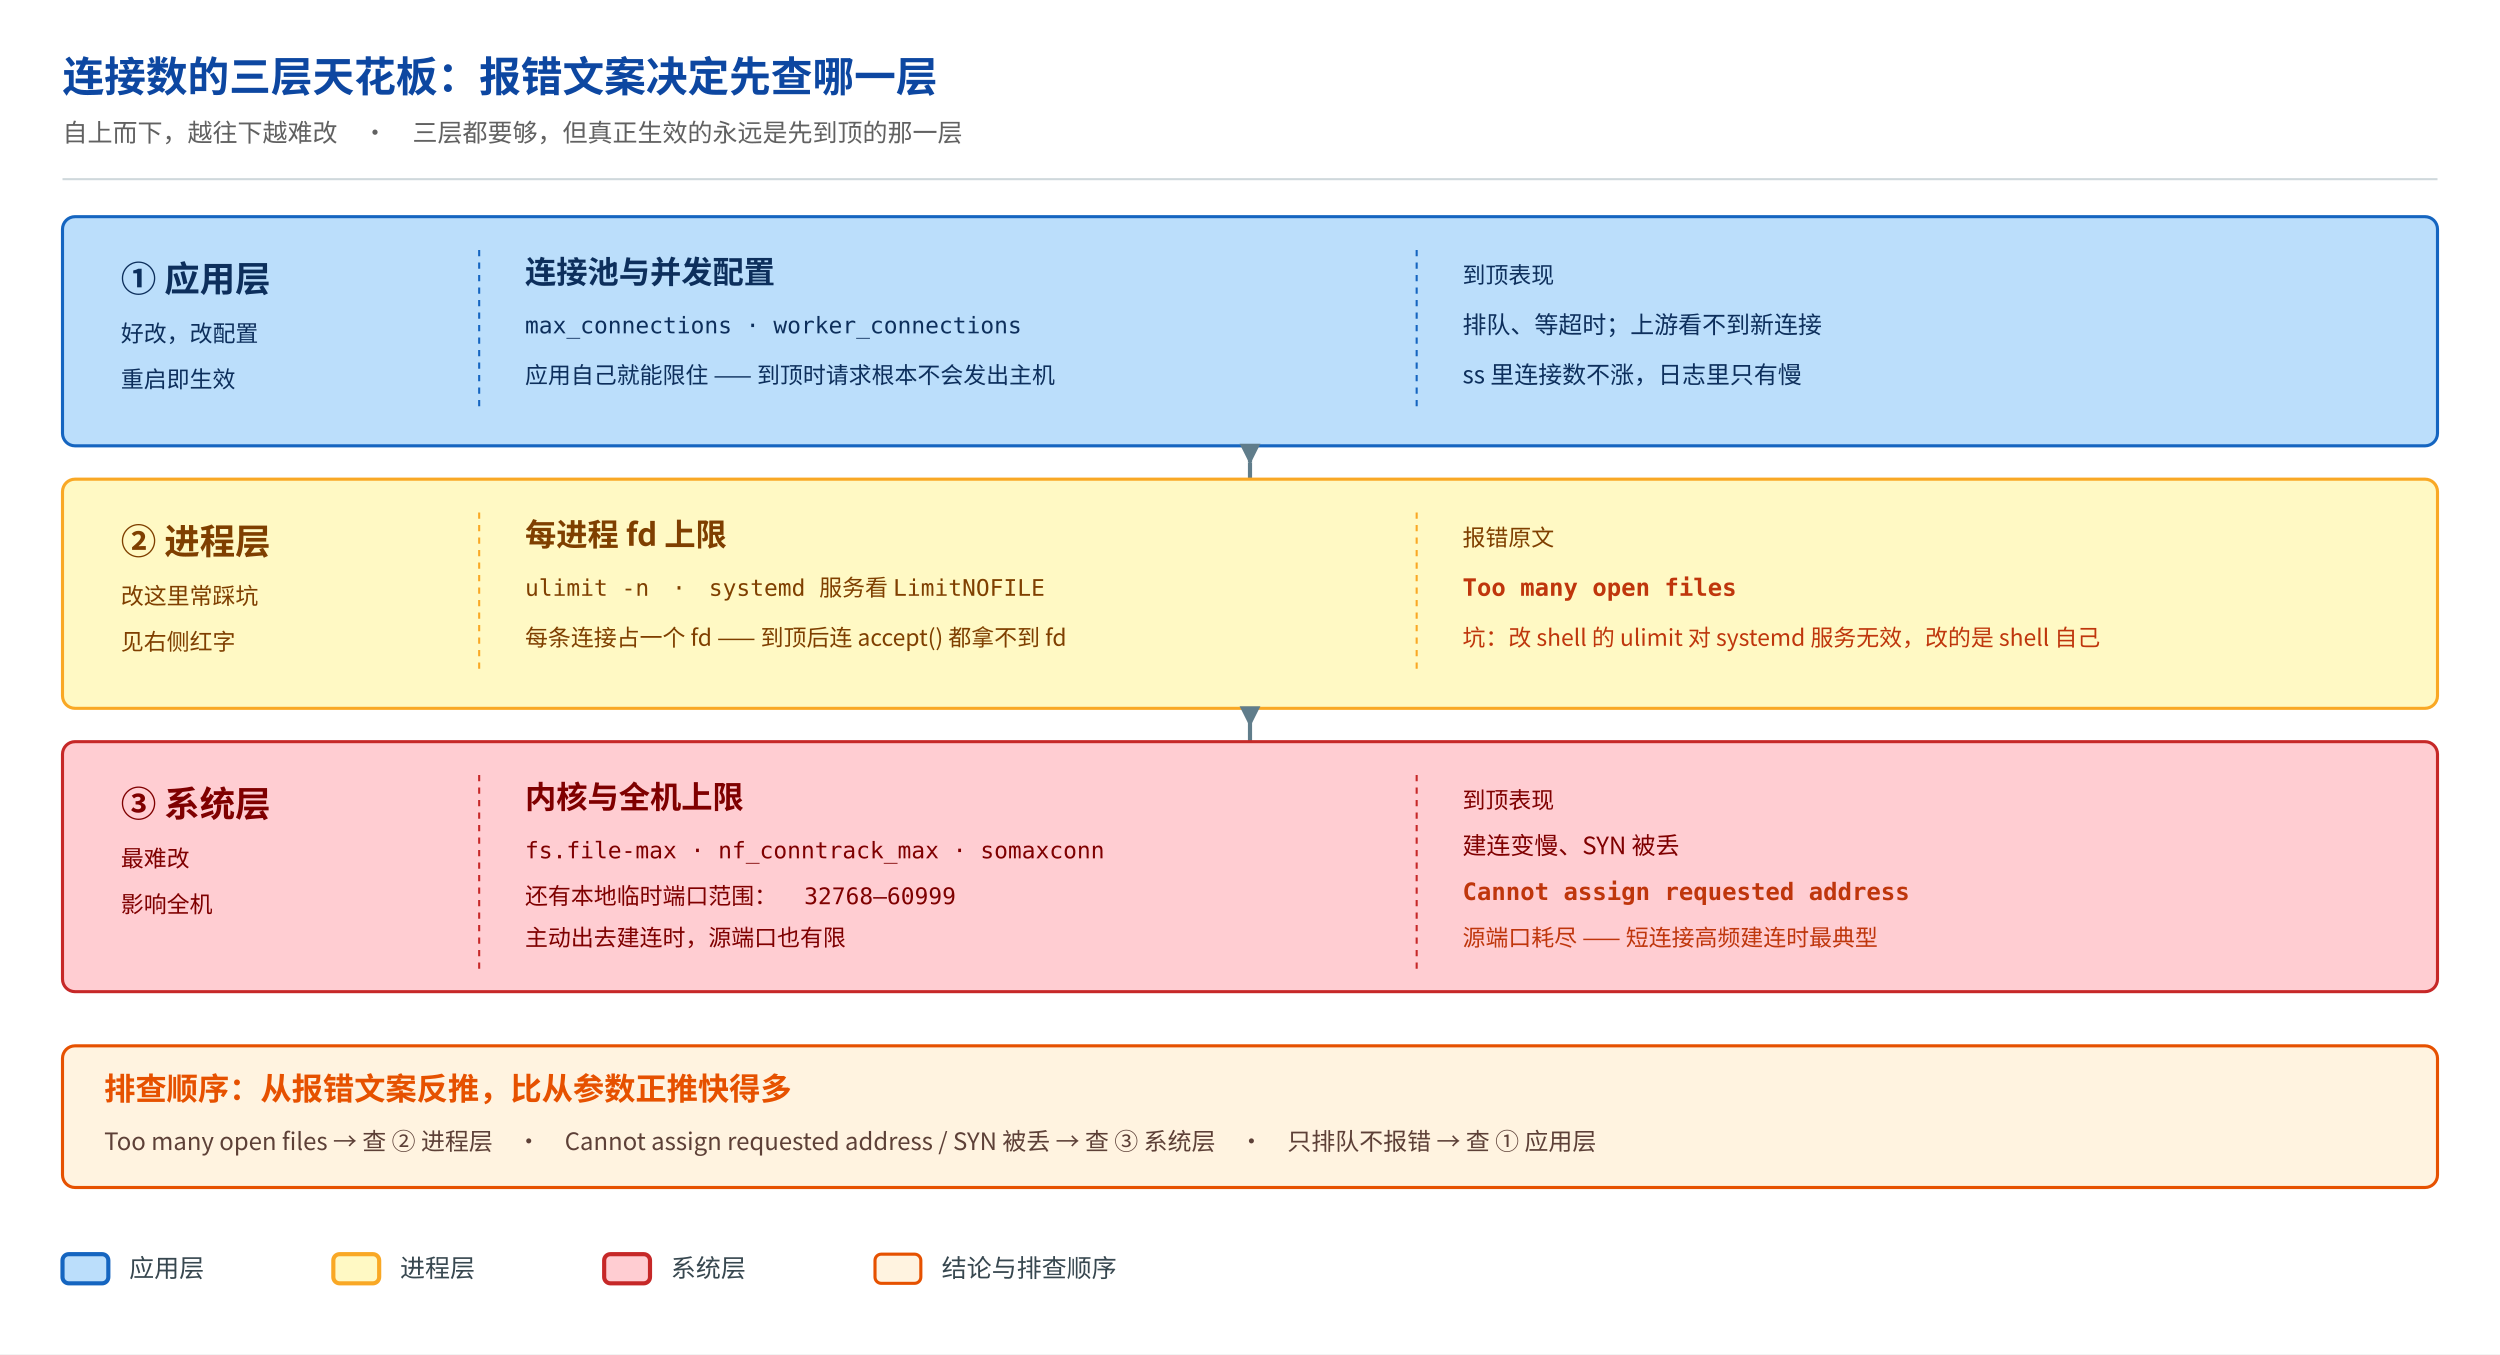
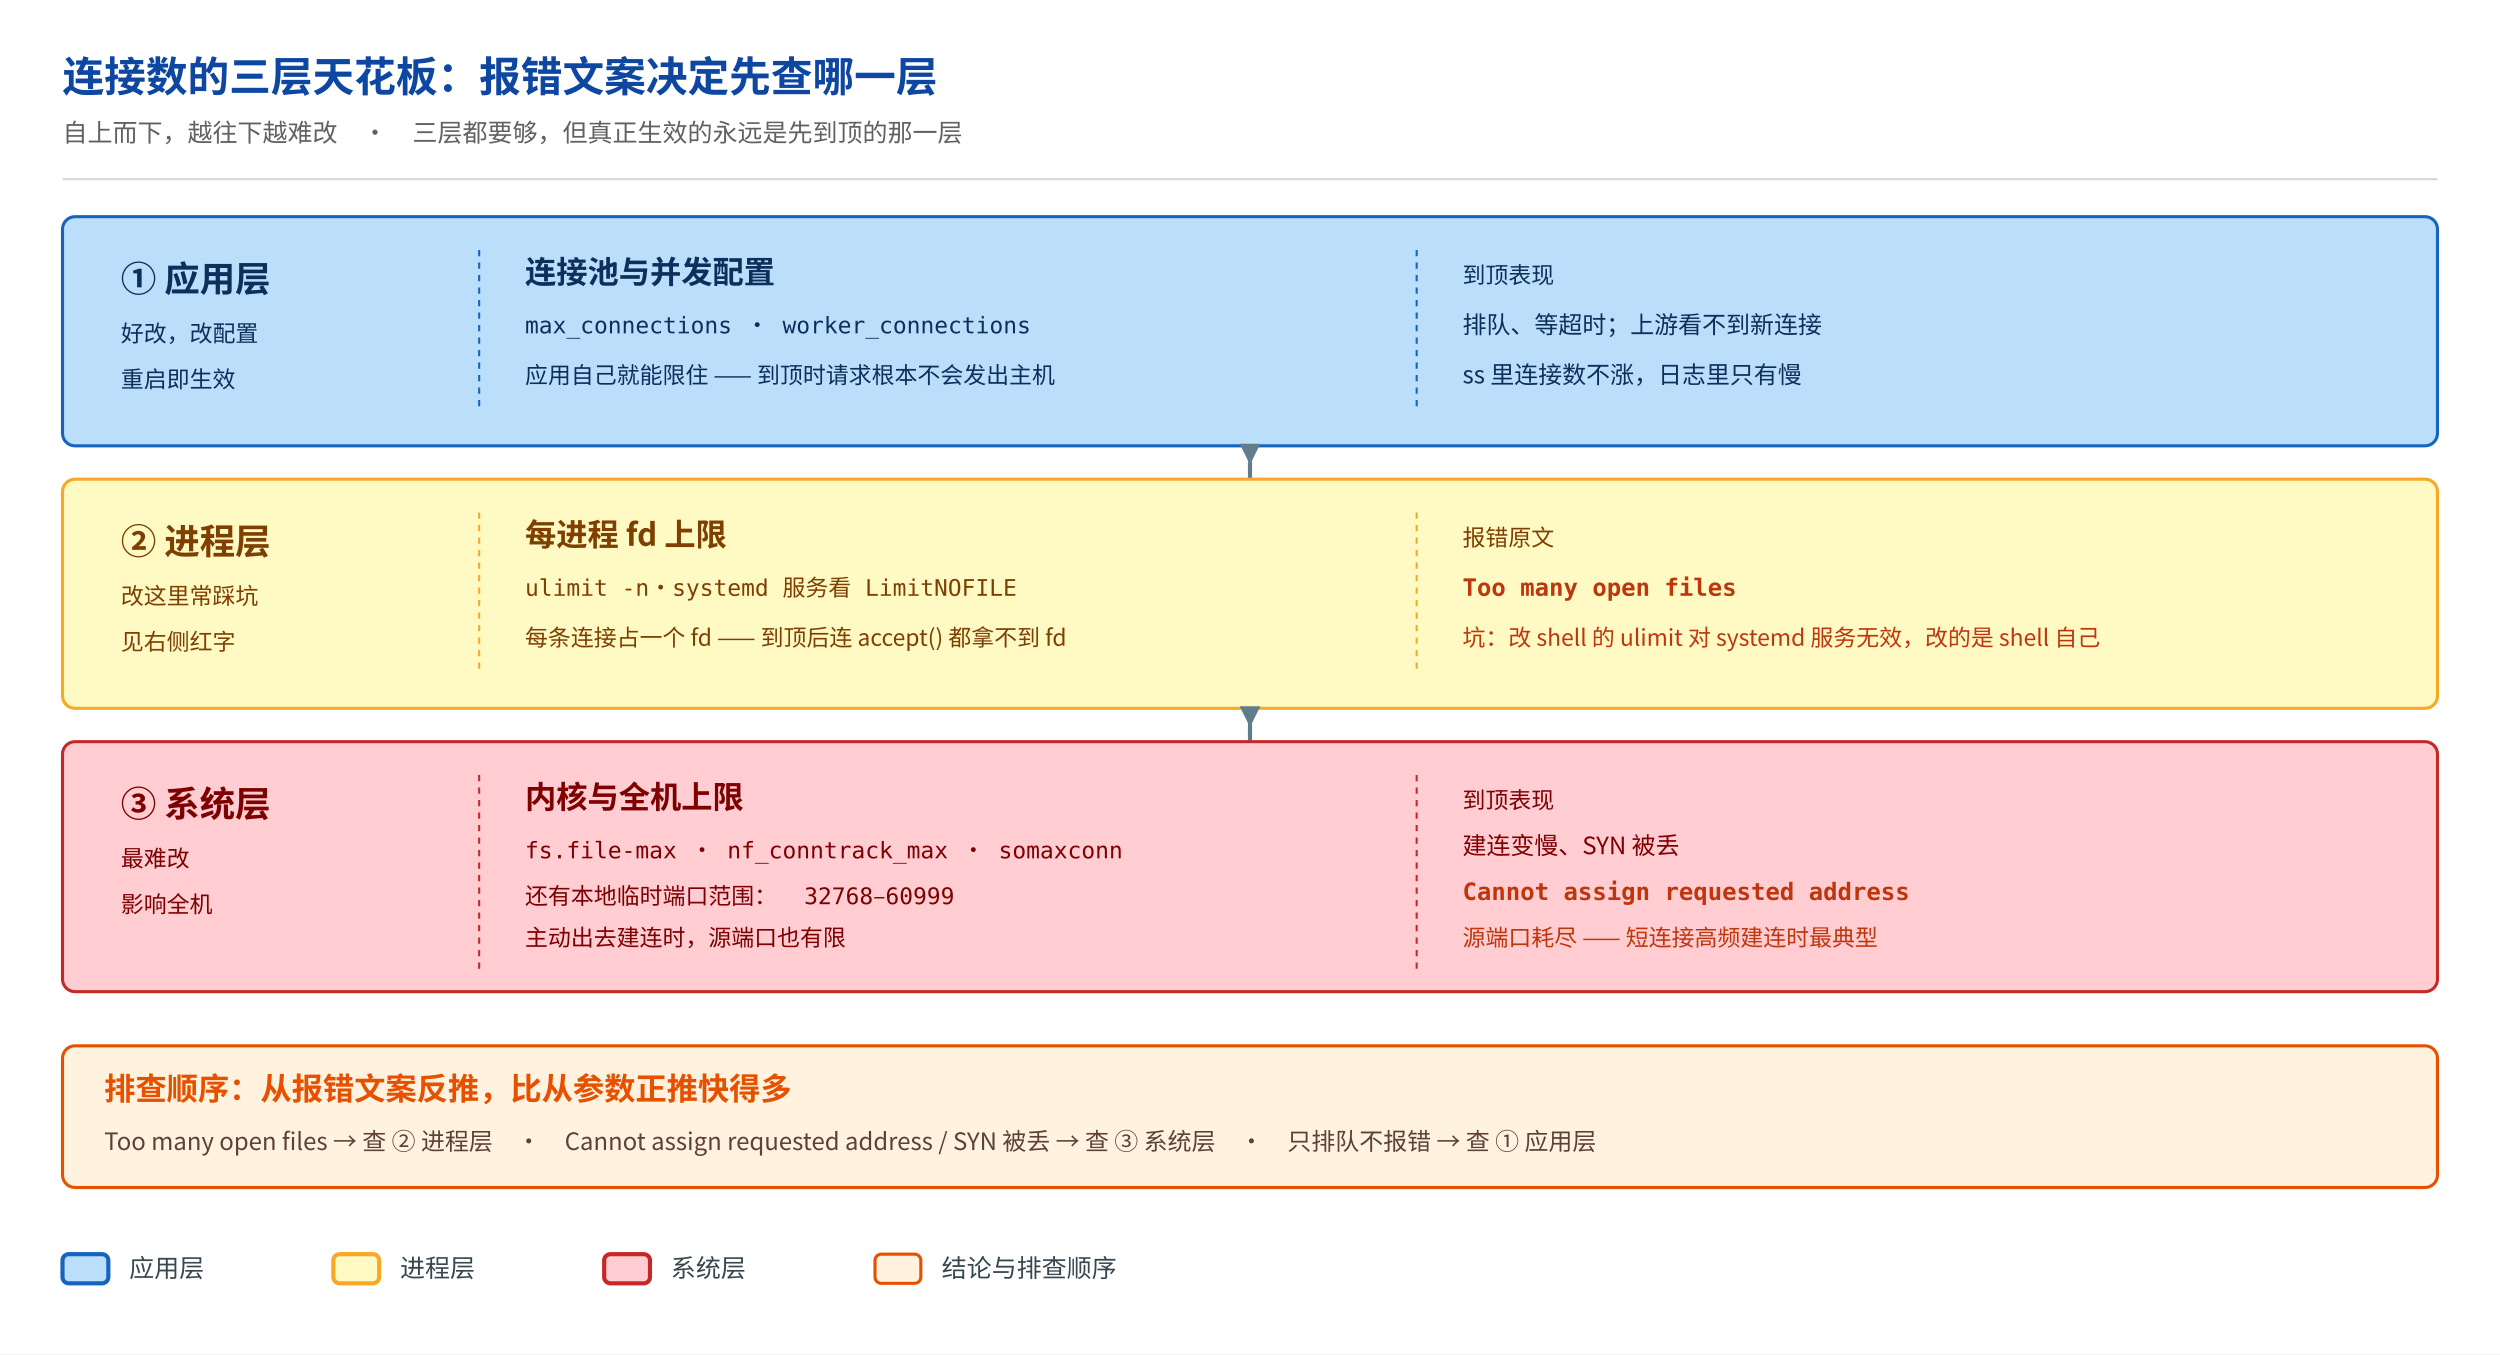
<svg xmlns="http://www.w3.org/2000/svg" width="1200" height="650" viewBox="0 0 1200 650">
  <defs>
    <marker id="arrowGray" markerWidth="10" markerHeight="10" refX="9" refY="5" orient="auto" markerUnits="userSpaceOnUse">
      <path d="M 0 0 L 10 5 L 0 10 z" fill="#607d8b" />
    </marker>
  </defs>
  <rect x="0" y="0" width="1200" height="650" fill="#ffffff" />
  <text x="30" y="44" font-size="20" font-weight="bold" fill="#0d47a1" font-family="Microsoft YaHei, PingFang SC, Noto Sans CJK SC, sans-serif">连接数的三层天花板：报错文案决定先查哪一层</text>
  <text x="30" y="68" font-size="12" fill="#616161" font-family="Microsoft YaHei, PingFang SC, Noto Sans CJK SC, sans-serif">自上而下，越往下越难改　·　三层都要够，但真正生效的永远是先到顶的那一层</text>
  <line x1="30" y1="86" x2="1170" y2="86" stroke="#cfd8dc" stroke-width="1" />
  <rect x="30" y="104" width="1140" height="110" rx="6" fill="#bbdefb" stroke="#1565c0" stroke-width="1.5" />
  <text x="58" y="140" font-size="17" font-weight="bold" fill="#0d2f5c" font-family="Microsoft YaHei, PingFang SC, Noto Sans CJK SC, sans-serif">① 应用层</text>
  <text x="58" y="164" font-size="11" fill="#0d2f5c" font-family="Microsoft YaHei, PingFang SC, Noto Sans CJK SC, sans-serif">好改，改配置</text>
  <text x="58" y="186" font-size="11" fill="#0d2f5c" font-family="Microsoft YaHei, PingFang SC, Noto Sans CJK SC, sans-serif">重启即生效</text>
  <line x1="230" y1="120" x2="230" y2="198" stroke="#1565c0" stroke-width="1" stroke-dasharray="3 3" />
  <text x="252" y="136" font-size="15" font-weight="bold" fill="#0d2f5c" font-family="Microsoft YaHei, PingFang SC, Noto Sans CJK SC, sans-serif">连接池与并发配置</text>
-   <text x="252" y="160" font-size="11" fill="#0d2f5c" font-family="ui-monospace,Menlo,Consolas,monospace">max_connections · worker_connections</text>
+   <text x="252" y="160" font-size="11" fill="#0d2f5c" font-family="ui-monospace,Menlo,Consolas,monospace">max_connections <tspan font-family="Microsoft YaHei,PingFang SC,Noto Sans CJK SC,sans-serif">·</tspan> worker_connections</text>
  <text x="252" y="184" font-size="11" fill="#0d2f5c" font-family="Microsoft YaHei, PingFang SC, Noto Sans CJK SC, sans-serif">应用自己就能限住 —— 到顶时请求根本不会发出主机</text>
  <line x1="680" y1="120" x2="680" y2="198" stroke="#1565c0" stroke-width="1" stroke-dasharray="3 3" />
  <text x="702" y="136" font-size="11" fill="#0d2f5c" font-family="Microsoft YaHei, PingFang SC, Noto Sans CJK SC, sans-serif">到顶表现</text>
  <text x="702" y="160" font-size="11.5" fill="#0d2f5c" font-family="Microsoft YaHei, PingFang SC, Noto Sans CJK SC, sans-serif">排队、等超时；上游看不到新连接</text>
  <text x="702" y="184" font-size="11.5" fill="#0d2f5c" font-family="Microsoft YaHei, PingFang SC, Noto Sans CJK SC, sans-serif">ss 里连接数不涨，日志里只有慢</text>
  <line x1="600" y1="214" x2="600" y2="222" stroke="#607d8b" stroke-width="2" marker-end="url(#arrowGray)" />
  <line x1="600" y1="222" x2="600" y2="230" stroke="#607d8b" stroke-width="2" />
  <rect x="30" y="230" width="1140" height="110" rx="6" fill="#fff9c4" stroke="#f9a825" stroke-width="1.5" />
  <text x="58" y="266" font-size="17" font-weight="bold" fill="#7f3f00" font-family="Microsoft YaHei, PingFang SC, Noto Sans CJK SC, sans-serif">② 进程层</text>
  <text x="58" y="290" font-size="11" fill="#7f3f00" font-family="Microsoft YaHei, PingFang SC, Noto Sans CJK SC, sans-serif">改这里常踩坑</text>
  <text x="58" y="312" font-size="11" fill="#7f3f00" font-family="Microsoft YaHei, PingFang SC, Noto Sans CJK SC, sans-serif">见右侧红字</text>
  <line x1="230" y1="246" x2="230" y2="324" stroke="#f9a825" stroke-width="1" stroke-dasharray="3 3" />
  <text x="252" y="262" font-size="15" font-weight="bold" fill="#7f3f00" font-family="Microsoft YaHei, PingFang SC, Noto Sans CJK SC, sans-serif">每进程 fd 上限</text>
-   <text x="252" y="286" font-size="11" fill="#7f3f00" font-family="ui-monospace,Menlo,Consolas,monospace">ulimit -n　·　systemd 服务看 LimitNOFILE</text>
+   <text x="252" y="286" font-size="11" fill="#7f3f00" font-family="ui-monospace,Menlo,Consolas,monospace">ulimit -n<tspan font-family="Microsoft YaHei,PingFang SC,Noto Sans CJK SC,sans-serif">　·　</tspan>systemd <tspan font-family="Microsoft YaHei,PingFang SC,Noto Sans CJK SC,sans-serif">服务看</tspan> LimitNOFILE</text>
  <text x="252" y="310" font-size="11" fill="#7f3f00" font-family="Microsoft YaHei, PingFang SC, Noto Sans CJK SC, sans-serif">每条连接占一个 fd —— 到顶后连 accept() 都拿不到 fd</text>
  <line x1="680" y1="246" x2="680" y2="324" stroke="#f9a825" stroke-width="1" stroke-dasharray="3 3" />
  <text x="702" y="262" font-size="11" fill="#7f3f00" font-family="Microsoft YaHei, PingFang SC, Noto Sans CJK SC, sans-serif">报错原文</text>
  <text x="702" y="286" font-size="11.5" font-weight="bold" fill="#bf360c" font-family="ui-monospace,Menlo,Consolas,monospace">Too many open files</text>
  <text x="702" y="310" font-size="11" fill="#bf360c" font-family="Microsoft YaHei, PingFang SC, Noto Sans CJK SC, sans-serif">坑：改 shell 的 ulimit 对 systemd 服务无效，改的是 shell 自己</text>
  <line x1="600" y1="340" x2="600" y2="348" stroke="#607d8b" stroke-width="2" marker-end="url(#arrowGray)" />
  <line x1="600" y1="348" x2="600" y2="356" stroke="#607d8b" stroke-width="2" />
  <rect x="30" y="356" width="1140" height="120" rx="6" fill="#ffcdd2" stroke="#c62828" stroke-width="1.5" />
  <text x="58" y="392" font-size="17" font-weight="bold" fill="#7f0000" font-family="Microsoft YaHei, PingFang SC, Noto Sans CJK SC, sans-serif">③ 系统层</text>
  <text x="58" y="416" font-size="11" fill="#7f0000" font-family="Microsoft YaHei, PingFang SC, Noto Sans CJK SC, sans-serif">最难改</text>
  <text x="58" y="438" font-size="11" fill="#7f0000" font-family="Microsoft YaHei, PingFang SC, Noto Sans CJK SC, sans-serif">影响全机</text>
  <line x1="230" y1="372" x2="230" y2="468" stroke="#c62828" stroke-width="1" stroke-dasharray="3 3" />
  <text x="252" y="388" font-size="15" font-weight="bold" fill="#7f0000" font-family="Microsoft YaHei, PingFang SC, Noto Sans CJK SC, sans-serif">内核与全机上限</text>
-   <text x="252" y="412" font-size="11" fill="#7f0000" font-family="ui-monospace,Menlo,Consolas,monospace">fs.file-max · nf_conntrack_max · somaxconn</text>
+   <text x="252" y="412" font-size="11" fill="#7f0000" font-family="ui-monospace,Menlo,Consolas,monospace">fs.file-max <tspan font-family="Microsoft YaHei,PingFang SC,Noto Sans CJK SC,sans-serif">·</tspan> nf_conntrack_max <tspan font-family="Microsoft YaHei,PingFang SC,Noto Sans CJK SC,sans-serif">·</tspan> somaxconn</text>
  <text x="252" y="434" font-size="11" fill="#7f0000" font-family="Microsoft YaHei, PingFang SC, Noto Sans CJK SC, sans-serif">还有本地临时端口范围：</text>
-   <text x="386" y="434" font-size="11" fill="#7f0000" font-family="ui-monospace,Menlo,Consolas,monospace">32768–60999</text>
+   <text x="386" y="434" font-size="11" fill="#7f0000" font-family="ui-monospace,Menlo,Consolas,monospace">32768<tspan font-family="Microsoft YaHei,PingFang SC,Noto Sans CJK SC,sans-serif">–</tspan>60999</text>
  <text x="252" y="454" font-size="11" fill="#7f0000" font-family="Microsoft YaHei, PingFang SC, Noto Sans CJK SC, sans-serif">主动出去建连时，源端口也有限</text>
  <line x1="680" y1="372" x2="680" y2="468" stroke="#c62828" stroke-width="1" stroke-dasharray="3 3" />
  <text x="702" y="388" font-size="11" fill="#7f0000" font-family="Microsoft YaHei, PingFang SC, Noto Sans CJK SC, sans-serif">到顶表现</text>
  <text x="702" y="410" font-size="11.5" fill="#7f0000" font-family="Microsoft YaHei, PingFang SC, Noto Sans CJK SC, sans-serif">建连变慢、SYN 被丢</text>
  <text x="702" y="432" font-size="11.5" font-weight="bold" fill="#bf360c" font-family="ui-monospace,Menlo,Consolas,monospace">Cannot assign requested address</text>
  <text x="702" y="454" font-size="11" fill="#bf360c" font-family="Microsoft YaHei, PingFang SC, Noto Sans CJK SC, sans-serif">源端口耗尽 —— 短连接高频建连时最典型</text>
  <rect x="30" y="502" width="1140" height="68" rx="6" fill="#fff3e0" stroke="#e65100" stroke-width="1.5" />
  <text x="50" y="528" font-size="15" font-weight="bold" fill="#e65100" font-family="Microsoft YaHei, PingFang SC, Noto Sans CJK SC, sans-serif">排查顺序：从报错文案反推，比从参数正推快得多</text>
  <text x="50" y="552" font-size="11.5" fill="#5d4037" font-family="Microsoft YaHei, PingFang SC, Noto Sans CJK SC, sans-serif">Too many open files → 查 ② 进程层　·　Cannot assign requested address / SYN 被丢 → 查 ③ 系统层　·　只排队不报错 → 查 ① 应用层</text>
  <rect x="30" y="602" width="22" height="14" rx="3" fill="#bbdefb" stroke="#1565c0" stroke-width="2" />
  <text x="62" y="613" font-size="12" fill="#37474f" font-family="Microsoft YaHei, PingFang SC, Noto Sans CJK SC, sans-serif">应用层</text>
  <rect x="160" y="602" width="22" height="14" rx="3" fill="#fff9c4" stroke="#f9a825" stroke-width="2" />
  <text x="192" y="613" font-size="12" fill="#37474f" font-family="Microsoft YaHei, PingFang SC, Noto Sans CJK SC, sans-serif">进程层</text>
  <rect x="290" y="602" width="22" height="14" rx="3" fill="#ffcdd2" stroke="#c62828" stroke-width="2" />
  <text x="322" y="613" font-size="12" fill="#37474f" font-family="Microsoft YaHei, PingFang SC, Noto Sans CJK SC, sans-serif">系统层</text>
  <rect x="420" y="602" width="22" height="14" rx="3" fill="#fff3e0" stroke="#e65100" stroke-width="1.5" />
  <text x="452" y="613" font-size="12" fill="#37474f" font-family="Microsoft YaHei, PingFang SC, Noto Sans CJK SC, sans-serif">结论与排查顺序</text>
</svg>
